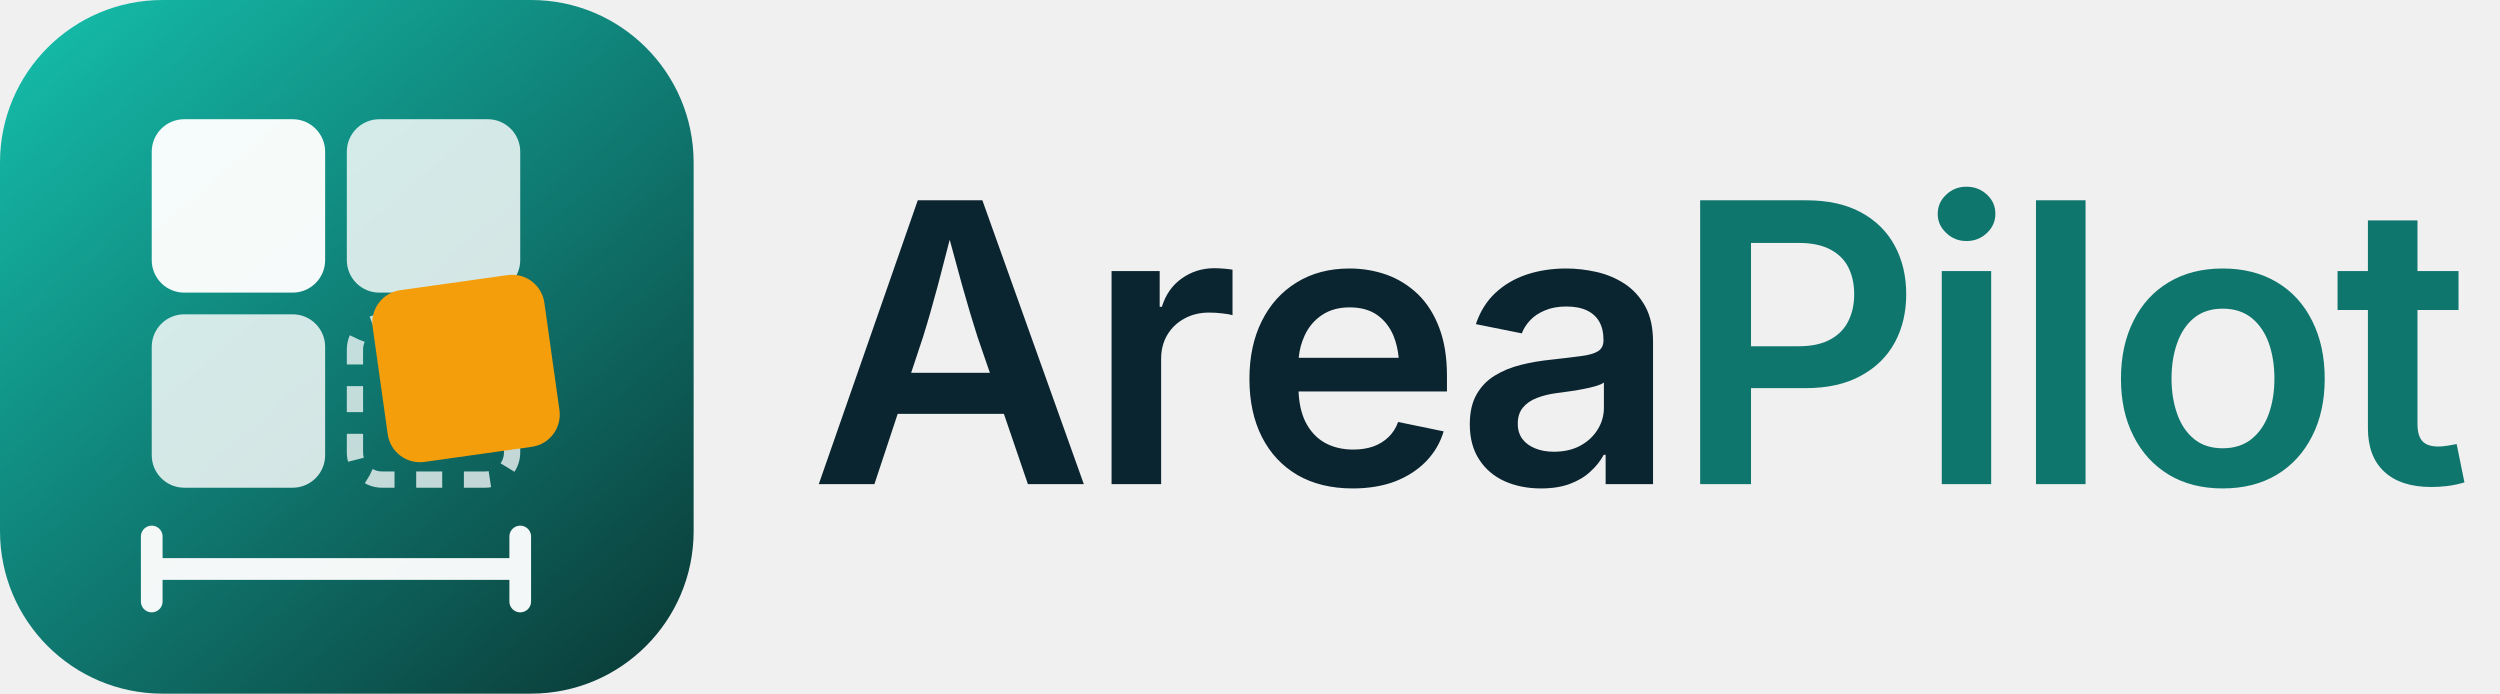
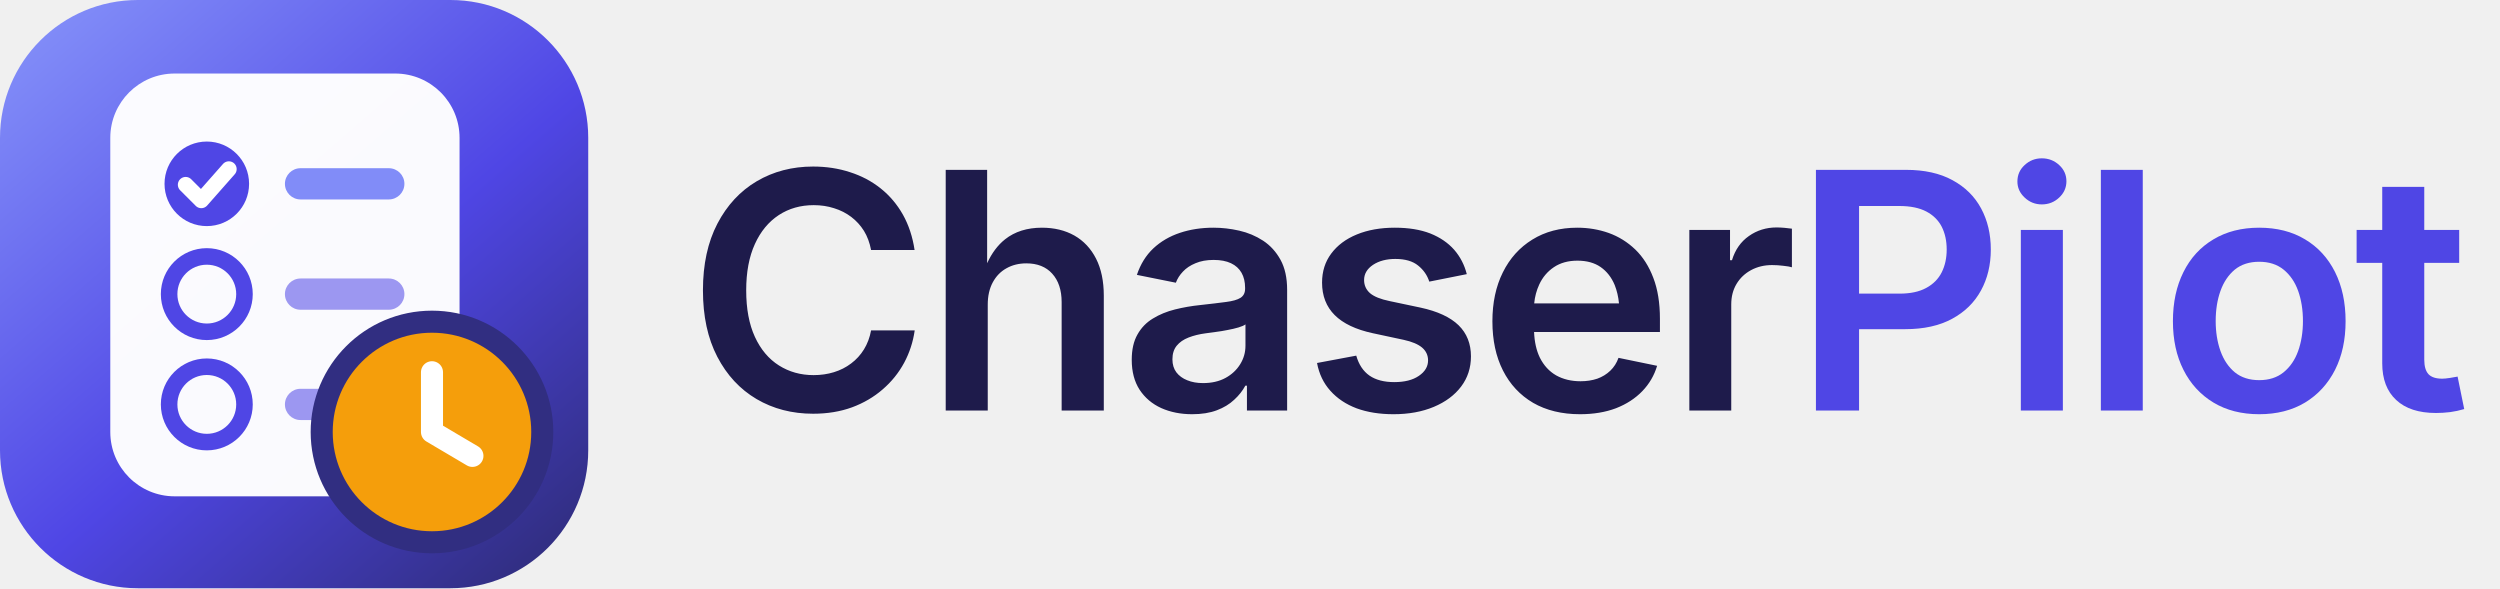
- <svg xmlns="http://www.w3.org/2000/svg" width="173" height="48" viewBox="0 0 173 48" role="img" aria-label="AreaPilot">
+ <svg xmlns="http://www.w3.org/2000/svg" width="204" height="48" viewBox="0 0 204 48" role="img" aria-label="ChaserPilot">
  <g transform="scale(.75)">
    <defs>
      <linearGradient id="ap-g" x1="6" y1="2" x2="58" y2="62" gradientUnits="userSpaceOnUse">
-         <stop offset="0" stop-color="#14B8A6" />
-         <stop offset=".55" stop-color="#0F766E" />
-         <stop offset="1" stop-color="#0B3F3B" />
+         <stop offset="0" stop-color="#818CF8" />
+         <stop offset=".55" stop-color="#4F46E5" />
+         <stop offset="1" stop-color="#312E81" />
      </linearGradient>
    </defs>
    <rect width="64" height="64" rx="15" fill="url(#ap-g)" />
-     <rect x="14" y="11" width="16" height="16" rx="3" fill="#FFFFFF" opacity="0.96" />
-     <rect x="32" y="11" width="16" height="16" rx="3" fill="#FFFFFF" opacity="0.82" />
-     <rect x="14" y="29" width="16" height="16" rx="3" fill="#FFFFFF" opacity="0.82" />
-     <rect x="32.75" y="29.75" width="14.5" height="14.5" rx="2.5" fill="none" stroke="#FFFFFF" stroke-width="1.5" stroke-dasharray="2.4 2" opacity=".75" />
-     <rect x="35" y="26" width="16" height="16" rx="3" fill="#F59E0B" opacity="1" transform="rotate(-8 43 34)" />
-     <path d="M14 52.5H48M14 49.5v6M48 49.5v6" stroke="#FFFFFF" stroke-width="2" stroke-linecap="round" fill="none" opacity=".95" />
+     <rect x="12" y="8" width="38" height="46" rx="7" fill="#FFFFFF" opacity="0.97" />
+     <circle cx="22.5" cy="20" r="4.6" fill="#4F46E5" />
+     <path d="M20.2 20.1l1.7 1.7 3-3.4" stroke="#FFFFFF" stroke-width="1.7" stroke-linecap="round" stroke-linejoin="round" fill="none" />
+     <rect x="31" y="18.3" width="13" height="3.4" rx="1.7" fill="#818CF8" />
+     <circle cx="22.5" cy="32" r="4.1" fill="none" stroke="#4F46E5" stroke-width="1.8" />
+     <rect x="31" y="30.3" width="13" height="3.4" rx="1.7" fill="#4F46E5" opacity=".55" />
+     <circle cx="22.5" cy="44" r="4.1" fill="none" stroke="#4F46E5" stroke-width="1.8" />
+     <rect x="31" y="42.3" width="9" height="3.4" rx="1.7" fill="#4F46E5" opacity=".55" />
+     <circle cx="47" cy="47" r="12" fill="#F59E0B" stroke="#312E81" stroke-width="2.4" />
+     <path d="M47 40.5V47l4.4 2.6" stroke="#FFFFFF" stroke-width="2.4" stroke-linecap="round" stroke-linejoin="round" fill="none" />
  </g>
-   <path fill="#0B2530" d="M60.51 33.5L56.66 33.5L63.51 13.86L67.98 13.86L75 33.5L71.13 33.5L69.47 28.64L62.12 28.64L60.51 33.5M63.05 25.8L68.5 25.8L67.64 23.3Q67.13 21.71 66.57 19.71L66.57 19.71Q66.18 18.29 65.72 16.59L65.72 16.59Q65.28 18.31 64.9 19.75L64.9 19.75Q64.36 21.77 63.88 23.3L63.88 23.3L63.05 25.8M80.35 33.5L76.92 33.5L76.92 18.76L80.25 18.76L80.25 21.23L80.4 21.23Q80.8 19.95 81.79 19.26Q82.78 18.56 84.04 18.56L84.04 18.56Q84.33 18.56 84.69 18.59Q85.04 18.62 85.29 18.66L85.29 18.66L85.29 21.81Q85.08 21.74 84.61 21.69Q84.13 21.63 83.67 21.63L83.67 21.63Q82.72 21.63 81.97 22.04Q81.21 22.45 80.78 23.17Q80.35 23.89 80.35 24.83L80.35 24.83L80.35 33.5M93.61 33.8L93.61 33.8Q91.39 33.8 89.78 32.87Q88.18 31.93 87.32 30.23Q86.46 28.53 86.46 26.22L86.46 26.22Q86.46 23.94 87.31 22.23Q88.16 20.51 89.72 19.55Q91.28 18.58 93.39 18.58L93.39 18.58Q94.73 18.58 95.95 19.01Q97.17 19.45 98.12 20.36Q99.06 21.27 99.59 22.67Q100.13 24.07 100.13 26.01L100.13 26.01L100.13 27.09L89.86 27.09Q89.91 28.31 90.33 29.18L90.33 29.18Q90.81 30.14 91.66 30.63Q92.52 31.11 93.65 31.11L93.65 31.11Q94.4 31.11 95.02 30.9Q95.63 30.68 96.08 30.25Q96.53 29.82 96.75 29.2L96.75 29.2L99.9 29.85Q99.55 31.03 98.69 31.92Q97.83 32.81 96.55 33.31Q95.26 33.8 93.61 33.8M89.87 24.76L89.87 24.76L96.79 24.76Q96.71 23.94 96.44 23.26L96.44 23.26Q96.05 22.32 95.29 21.79Q94.54 21.27 93.4 21.27Q92.27 21.27 91.48 21.8Q90.69 22.33 90.28 23.22L90.28 23.22Q89.95 23.93 89.87 24.76M106.64 33.8L106.64 33.8Q105.24 33.8 104.12 33.3Q103 32.79 102.36 31.8Q101.71 30.81 101.71 29.36L101.71 29.36Q101.71 28.11 102.18 27.29Q102.65 26.47 103.44 25.99Q104.24 25.5 105.24 25.25Q106.24 25 107.33 24.89L107.33 24.89Q108.6 24.75 109.41 24.64Q110.21 24.54 110.59 24.3Q110.96 24.06 110.96 23.56L110.96 23.56L110.96 23.49Q110.96 22.77 110.67 22.26Q110.38 21.75 109.81 21.48Q109.24 21.21 108.39 21.21L108.39 21.21Q107.54 21.21 106.91 21.48Q106.28 21.74 105.89 22.16Q105.49 22.58 105.31 23.07L105.31 23.07L102.13 22.43Q102.57 21.12 103.48 20.27Q104.39 19.42 105.64 19Q106.9 18.58 108.38 18.58L108.38 18.58Q109.42 18.58 110.48 18.82Q111.54 19.06 112.43 19.64Q113.31 20.22 113.85 21.2Q114.39 22.18 114.39 23.65L114.39 23.65L114.39 33.5L111.11 33.5L111.11 31.47L110.98 31.47Q110.65 32.09 110.07 32.62Q109.5 33.16 108.65 33.48Q107.8 33.8 106.64 33.8M107.52 31.26L107.52 31.26Q108.59 31.26 109.36 30.84Q110.13 30.42 110.56 29.72Q110.99 29.03 110.99 28.21L110.99 28.21L110.99 26.47Q110.82 26.6 110.42 26.72Q110.01 26.84 109.52 26.93Q109.03 27.03 108.54 27.09Q108.06 27.16 107.73 27.2L107.73 27.2Q106.97 27.3 106.35 27.54Q105.73 27.78 105.38 28.21Q105.03 28.64 105.03 29.32L105.03 29.32Q105.03 29.95 105.35 30.38Q105.68 30.81 106.24 31.03Q106.8 31.26 107.52 31.26" />
-   <path fill="#0F766E" d="M121.17 33.5L117.65 33.5L117.65 13.86L124.99 13.86Q127.25 13.86 128.79 14.7Q130.33 15.54 131.12 17.01Q131.91 18.48 131.91 20.36L131.91 20.36Q131.91 22.24 131.12 23.7Q130.32 25.17 128.76 26.01Q127.21 26.86 124.94 26.86L124.94 26.86L121.17 26.86L121.17 33.5M121.17 16.81L121.17 23.96L124.48 23.96Q125.81 23.96 126.66 23.49Q127.51 23.03 127.91 22.21Q128.31 21.4 128.31 20.36Q128.31 19.31 127.91 18.51Q127.51 17.71 126.65 17.26Q125.8 16.81 124.45 16.81L124.45 16.81L121.17 16.81M137.79 33.5L134.37 33.5L134.37 18.76L137.79 18.76L137.79 33.5M136.08 16.68L136.08 16.68Q135.26 16.68 134.68 16.12Q134.09 15.57 134.09 14.81L134.09 14.81Q134.09 14.01 134.68 13.47Q135.26 12.92 136.08 12.92L136.08 12.92Q136.91 12.92 137.5 13.47Q138.08 14.01 138.08 14.79L138.08 14.79Q138.08 15.57 137.5 16.12Q136.91 16.68 136.08 16.68M140.89 13.86L144.32 13.86L144.32 33.5L140.89 33.5L140.89 13.86M153.81 33.8L153.81 33.8Q151.66 33.8 150.08 32.85Q148.5 31.89 147.64 30.18Q146.77 28.48 146.77 26.21L146.77 26.21Q146.77 23.92 147.64 22.2Q148.5 20.47 150.08 19.53Q151.66 18.58 153.81 18.58L153.81 18.58Q155.97 18.58 157.56 19.53Q159.14 20.47 160 22.2Q160.87 23.92 160.87 26.21L160.87 26.21Q160.87 28.48 160 30.18Q159.14 31.89 157.56 32.85Q155.97 33.8 153.81 33.8M153.81 31.02L153.81 31.02Q155.01 31.02 155.81 30.38Q156.61 29.73 157 28.64Q157.39 27.54 157.39 26.2L157.39 26.2Q157.39 24.84 157 23.74Q156.61 22.65 155.81 22Q155.01 21.36 153.81 21.36L153.81 21.36Q152.61 21.36 151.83 22Q151.04 22.65 150.66 23.74Q150.27 24.83 150.27 26.2L150.27 26.2Q150.27 27.54 150.66 28.64Q151.04 29.73 151.83 30.38Q152.61 31.02 153.81 31.02M167.29 18.76L170.13 18.76L170.13 21.45L167.29 21.45L167.29 29.35Q167.29 30.15 167.63 30.53Q167.97 30.9 168.75 30.9L168.75 30.9Q168.99 30.9 169.38 30.84Q169.77 30.78 170 30.73L170 30.73L170.54 33.38Q169.98 33.55 169.38 33.63Q168.79 33.7 168.25 33.7L168.25 33.7Q166.13 33.7 164.99 32.64Q163.86 31.59 163.86 29.64L163.86 29.64L163.86 21.45L161.76 21.45L161.76 18.76L163.86 18.76L163.86 15.25L167.29 15.25L167.29 18.76" />
+   <path fill="#1E1B4B" d="M66.35 33.76L66.35 33.76Q63.77 33.76 61.73 32.56Q59.7 31.36 58.53 29.11Q57.36 26.86 57.36 23.69L57.36 23.69Q57.36 20.51 58.54 18.25Q59.72 15.99 61.75 14.79Q63.79 13.59 66.35 13.59L66.35 13.59Q67.96 13.59 69.36 14.05Q70.77 14.5 71.87 15.38Q72.97 16.26 73.68 17.52Q74.39 18.79 74.63 20.4L74.63 20.4L71.08 20.4Q70.91 19.51 70.5 18.84Q70.08 18.17 69.46 17.7Q68.84 17.23 68.06 16.99Q67.29 16.74 66.4 16.74L66.4 16.74Q64.79 16.74 63.55 17.55Q62.3 18.37 61.6 19.91Q60.89 21.46 60.89 23.69L60.89 23.69Q60.89 25.95 61.6 27.49Q62.31 29.03 63.56 29.82Q64.81 30.61 66.39 30.61L66.39 30.61Q67.27 30.61 68.05 30.37Q68.83 30.13 69.45 29.66Q70.08 29.19 70.5 28.51Q70.92 27.83 71.08 26.96L71.08 26.96L74.64 26.96Q74.44 28.37 73.78 29.6Q73.11 30.84 72.03 31.77Q70.95 32.71 69.52 33.24Q68.09 33.76 66.35 33.76M80.6 24.86L80.6 24.86L80.6 33.5L77.17 33.5L77.17 13.86L80.55 13.86L80.55 21.48Q81.12 20.24 82.01 19.53L82.01 19.53Q83.21 18.58 85.02 18.58L85.02 18.58Q86.53 18.58 87.67 19.22Q88.81 19.87 89.44 21.11Q90.07 22.35 90.07 24.13L90.07 24.13L90.07 33.5L86.63 33.5L86.63 24.65Q86.63 23.18 85.86 22.33Q85.1 21.49 83.75 21.49L83.75 21.49Q82.84 21.49 82.13 21.89Q81.42 22.28 81.01 23.04Q80.6 23.8 80.6 24.86M97.28 33.8L97.28 33.8Q95.88 33.8 94.76 33.3Q93.64 32.79 92.99 31.8Q92.35 30.81 92.35 29.36L92.35 29.36Q92.35 28.11 92.82 27.29Q93.28 26.47 94.08 25.99Q94.88 25.5 95.88 25.25Q96.88 25 97.96 24.89L97.96 24.89Q99.24 24.75 100.05 24.64Q100.85 24.54 101.23 24.3Q101.6 24.06 101.6 23.56L101.6 23.56L101.6 23.49Q101.6 22.77 101.31 22.26Q101.02 21.75 100.45 21.48Q99.88 21.21 99.03 21.21L99.03 21.21Q98.18 21.21 97.55 21.48Q96.92 21.74 96.53 22.16Q96.13 22.58 95.95 23.07L95.95 23.07L92.77 22.43Q93.21 21.12 94.11 20.27Q95.02 19.42 96.28 19Q97.54 18.58 99.02 18.58L99.02 18.58Q100.06 18.58 101.12 18.82Q102.18 19.06 103.07 19.64Q103.95 20.22 104.49 21.2Q105.03 22.18 105.03 23.65L105.03 23.65L105.03 33.5L101.75 33.5L101.75 31.47L101.62 31.47Q101.29 32.09 100.71 32.62Q100.14 33.16 99.29 33.48Q98.44 33.8 97.28 33.8M98.16 31.26L98.16 31.26Q99.23 31.26 100 30.84Q100.77 30.42 101.2 29.72Q101.63 29.03 101.63 28.21L101.63 28.21L101.63 26.47Q101.46 26.6 101.06 26.72Q100.65 26.84 100.16 26.93Q99.67 27.03 99.18 27.09Q98.7 27.16 98.37 27.2L98.37 27.2Q97.61 27.3 96.99 27.54Q96.37 27.78 96.02 28.21Q95.67 28.64 95.67 29.32L95.67 29.32Q95.67 29.95 95.99 30.38Q96.32 30.81 96.88 31.03Q97.44 31.26 98.16 31.26M113.71 33.8L113.71 33.8Q112.01 33.8 110.7 33.32Q109.4 32.83 108.56 31.89Q107.72 30.96 107.47 29.62L107.47 29.62L110.67 29.02Q110.98 30.11 111.75 30.65Q112.52 31.18 113.77 31.18L113.77 31.18Q115.04 31.18 115.78 30.67Q116.53 30.16 116.53 29.41L116.53 29.41Q116.53 28.78 116.04 28.36Q115.55 27.95 114.54 27.73L114.54 27.73L112.02 27.19Q109.94 26.74 108.91 25.71Q107.88 24.68 107.88 23.06L107.88 23.06Q107.88 21.69 108.63 20.69Q109.38 19.68 110.72 19.13Q112.06 18.58 113.82 18.58L113.82 18.58Q115.5 18.58 116.71 19.05Q117.91 19.53 118.66 20.38Q119.4 21.23 119.69 22.37L119.69 22.37L116.63 22.98Q116.38 22.2 115.72 21.67Q115.06 21.13 113.86 21.13L113.86 21.13Q112.77 21.13 112.04 21.61Q111.31 22.1 111.31 22.85L111.31 22.85Q111.31 23.49 111.79 23.92Q112.28 24.34 113.4 24.57L113.4 24.57L115.91 25.1Q118 25.55 119.02 26.54Q120.03 27.53 120.03 29.08L120.03 29.08Q120.03 30.48 119.23 31.54Q118.43 32.6 117 33.2Q115.57 33.8 113.71 33.8M128.93 33.8L128.93 33.8Q126.71 33.8 125.1 32.87Q123.5 31.93 122.64 30.23Q121.78 28.53 121.78 26.22L121.78 26.22Q121.78 23.94 122.63 22.23Q123.48 20.51 125.04 19.55Q126.6 18.58 128.71 18.58L128.71 18.58Q130.05 18.58 131.27 19.01Q132.49 19.45 133.44 20.36Q134.38 21.27 134.91 22.67Q135.45 24.07 135.45 26.01L135.45 26.01L135.45 27.09L125.18 27.09Q125.23 28.31 125.65 29.18L125.65 29.18Q126.13 30.14 126.98 30.63Q127.84 31.11 128.97 31.11L128.97 31.11Q129.72 31.11 130.34 30.9Q130.95 30.68 131.4 30.25Q131.85 29.82 132.07 29.2L132.07 29.2L135.22 29.85Q134.87 31.03 134.01 31.92Q133.15 32.81 131.87 33.31Q130.58 33.8 128.93 33.8M125.19 24.76L125.19 24.76L132.11 24.76Q132.03 23.94 131.76 23.26L131.76 23.26Q131.37 22.32 130.61 21.79Q129.86 21.27 128.72 21.27Q127.59 21.27 126.8 21.8Q126.01 22.33 125.6 23.22L125.6 23.22Q125.27 23.93 125.19 24.76M141.27 33.5L137.85 33.5L137.85 18.76L141.17 18.76L141.17 21.23L141.33 21.23Q141.72 19.95 142.71 19.26Q143.7 18.56 144.97 18.56L144.97 18.56Q145.26 18.56 145.61 18.59Q145.97 18.62 146.22 18.66L146.22 18.66L146.22 21.81Q146.01 21.74 145.53 21.69Q145.06 21.63 144.6 21.63L144.6 21.63Q143.65 21.63 142.89 22.04Q142.13 22.45 141.7 23.17Q141.27 23.89 141.27 24.83L141.27 24.83L141.27 33.5" />
+   <path fill="#4F46E5" d="M151.7 33.5L148.18 33.5L148.18 13.86L155.53 13.86Q157.78 13.86 159.32 14.7Q160.87 15.54 161.66 17.01Q162.45 18.48 162.45 20.36L162.45 20.36Q162.45 22.24 161.65 23.7Q160.85 25.17 159.3 26.01Q157.74 26.86 155.47 26.86L155.47 26.86L151.7 26.86L151.7 33.5M151.7 16.81L151.7 23.96L155.01 23.96Q156.34 23.96 157.19 23.49Q158.04 23.03 158.45 22.21Q158.85 21.4 158.85 20.36Q158.85 19.31 158.45 18.51Q158.04 17.71 157.19 17.26Q156.33 16.81 154.99 16.81L154.99 16.81L151.7 16.81M168.33 33.5L164.9 33.5L164.9 18.76L168.33 18.76L168.33 33.5M166.61 16.68L166.61 16.68Q165.8 16.68 165.21 16.12Q164.62 15.57 164.62 14.81L164.62 14.81Q164.62 14.01 165.21 13.47Q165.8 12.92 166.61 12.92L166.61 12.92Q167.44 12.92 168.03 13.47Q168.62 14.01 168.62 14.79L168.62 14.79Q168.62 15.57 168.03 16.12Q167.44 16.68 166.61 16.68M171.43 13.86L174.85 13.86L174.85 33.5L171.43 33.5L171.43 13.86M184.35 33.8L184.35 33.8Q182.2 33.8 180.62 32.85Q179.03 31.89 178.17 30.18Q177.31 28.48 177.31 26.21L177.31 26.21Q177.31 23.92 178.17 22.2Q179.03 20.47 180.62 19.53Q182.2 18.58 184.35 18.58L184.35 18.58Q186.51 18.58 188.09 19.53Q189.67 20.47 190.54 22.2Q191.4 23.92 191.4 26.21L191.4 26.21Q191.4 28.48 190.54 30.18Q189.67 31.89 188.09 32.85Q186.51 33.8 184.35 33.8M184.35 31.02L184.35 31.02Q185.55 31.02 186.34 30.38Q187.14 29.73 187.53 28.64Q187.92 27.54 187.92 26.2L187.92 26.2Q187.92 24.84 187.53 23.74Q187.14 22.65 186.34 22Q185.55 21.36 184.35 21.36L184.35 21.36Q183.15 21.36 182.36 22Q181.58 22.65 181.19 23.74Q180.8 24.83 180.8 26.2L180.8 26.2Q180.8 27.54 181.19 28.64Q181.58 29.73 182.36 30.38Q183.15 31.02 184.35 31.02M197.82 18.76L200.67 18.76L200.67 21.45L197.82 21.45L197.82 29.35Q197.82 30.15 198.16 30.53Q198.51 30.9 199.28 30.9L199.28 30.9Q199.52 30.9 199.91 30.84Q200.3 30.78 200.54 30.73L200.54 30.73L201.08 33.38Q200.51 33.55 199.92 33.63Q199.32 33.7 198.78 33.7L198.78 33.7Q196.66 33.7 195.53 32.64Q194.39 31.59 194.39 29.64L194.39 29.64L194.39 21.45L192.3 21.45L192.3 18.76L194.39 18.76L194.39 15.25L197.82 15.25L197.82 18.76" />
</svg>
